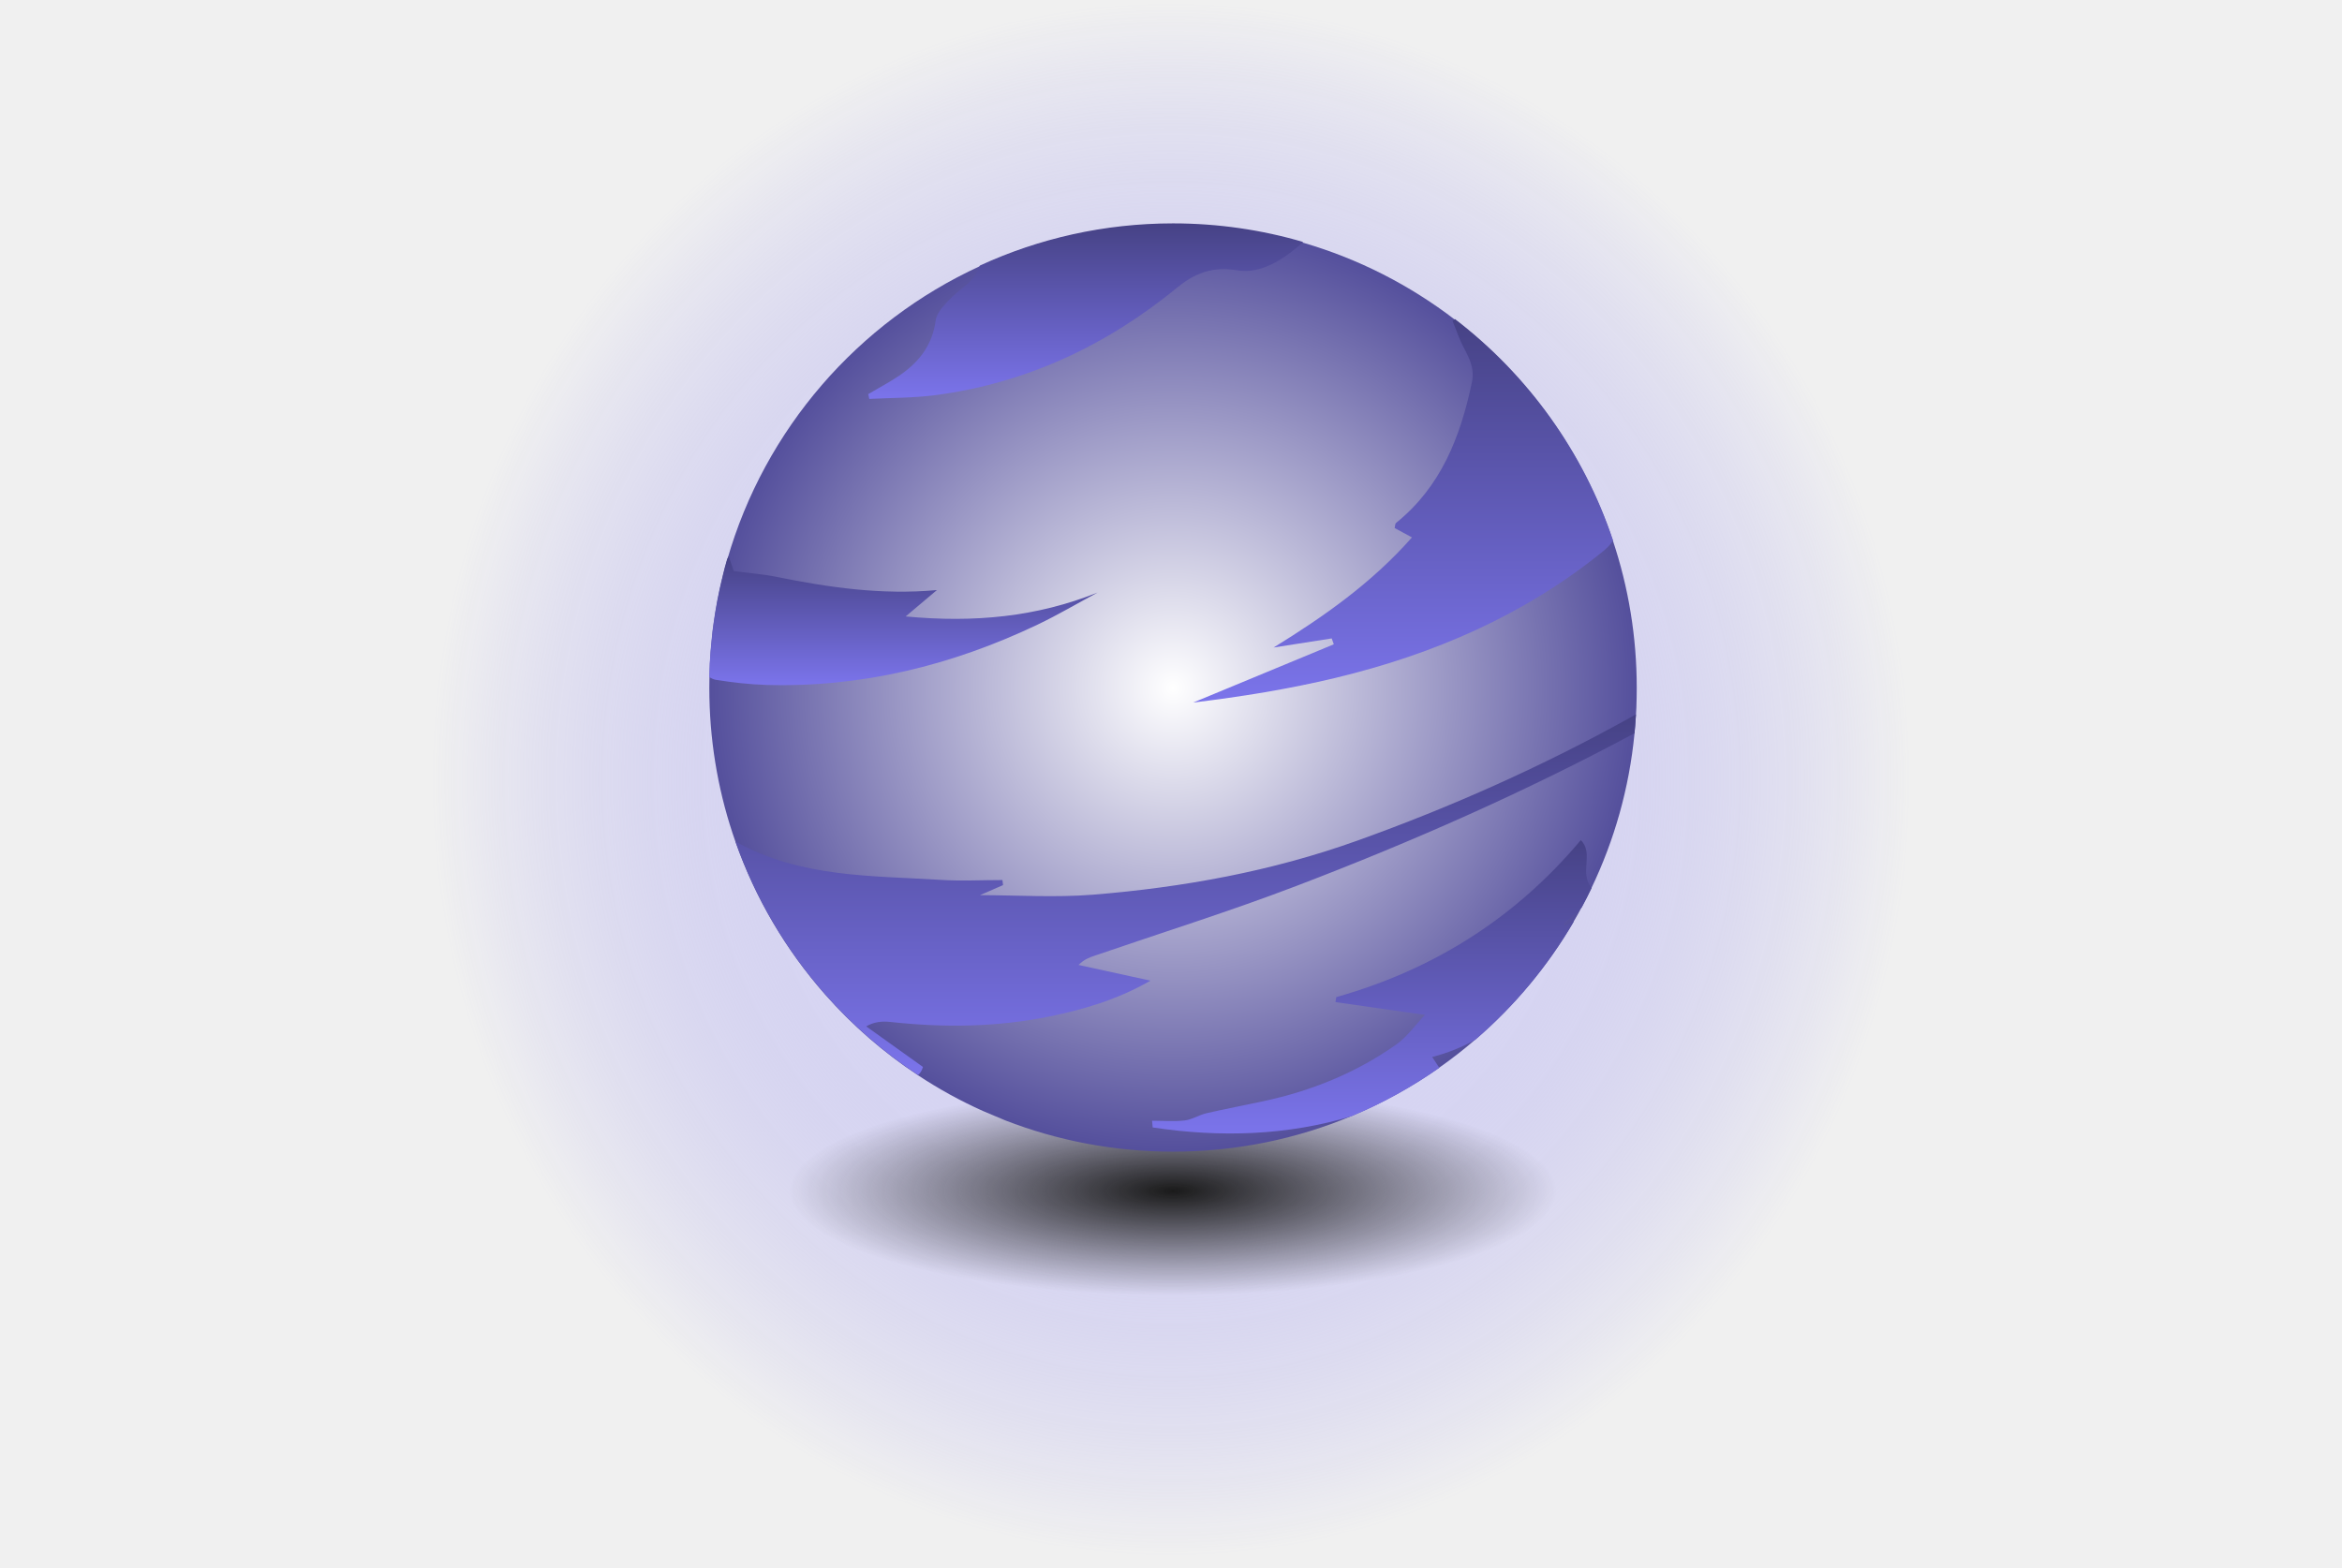
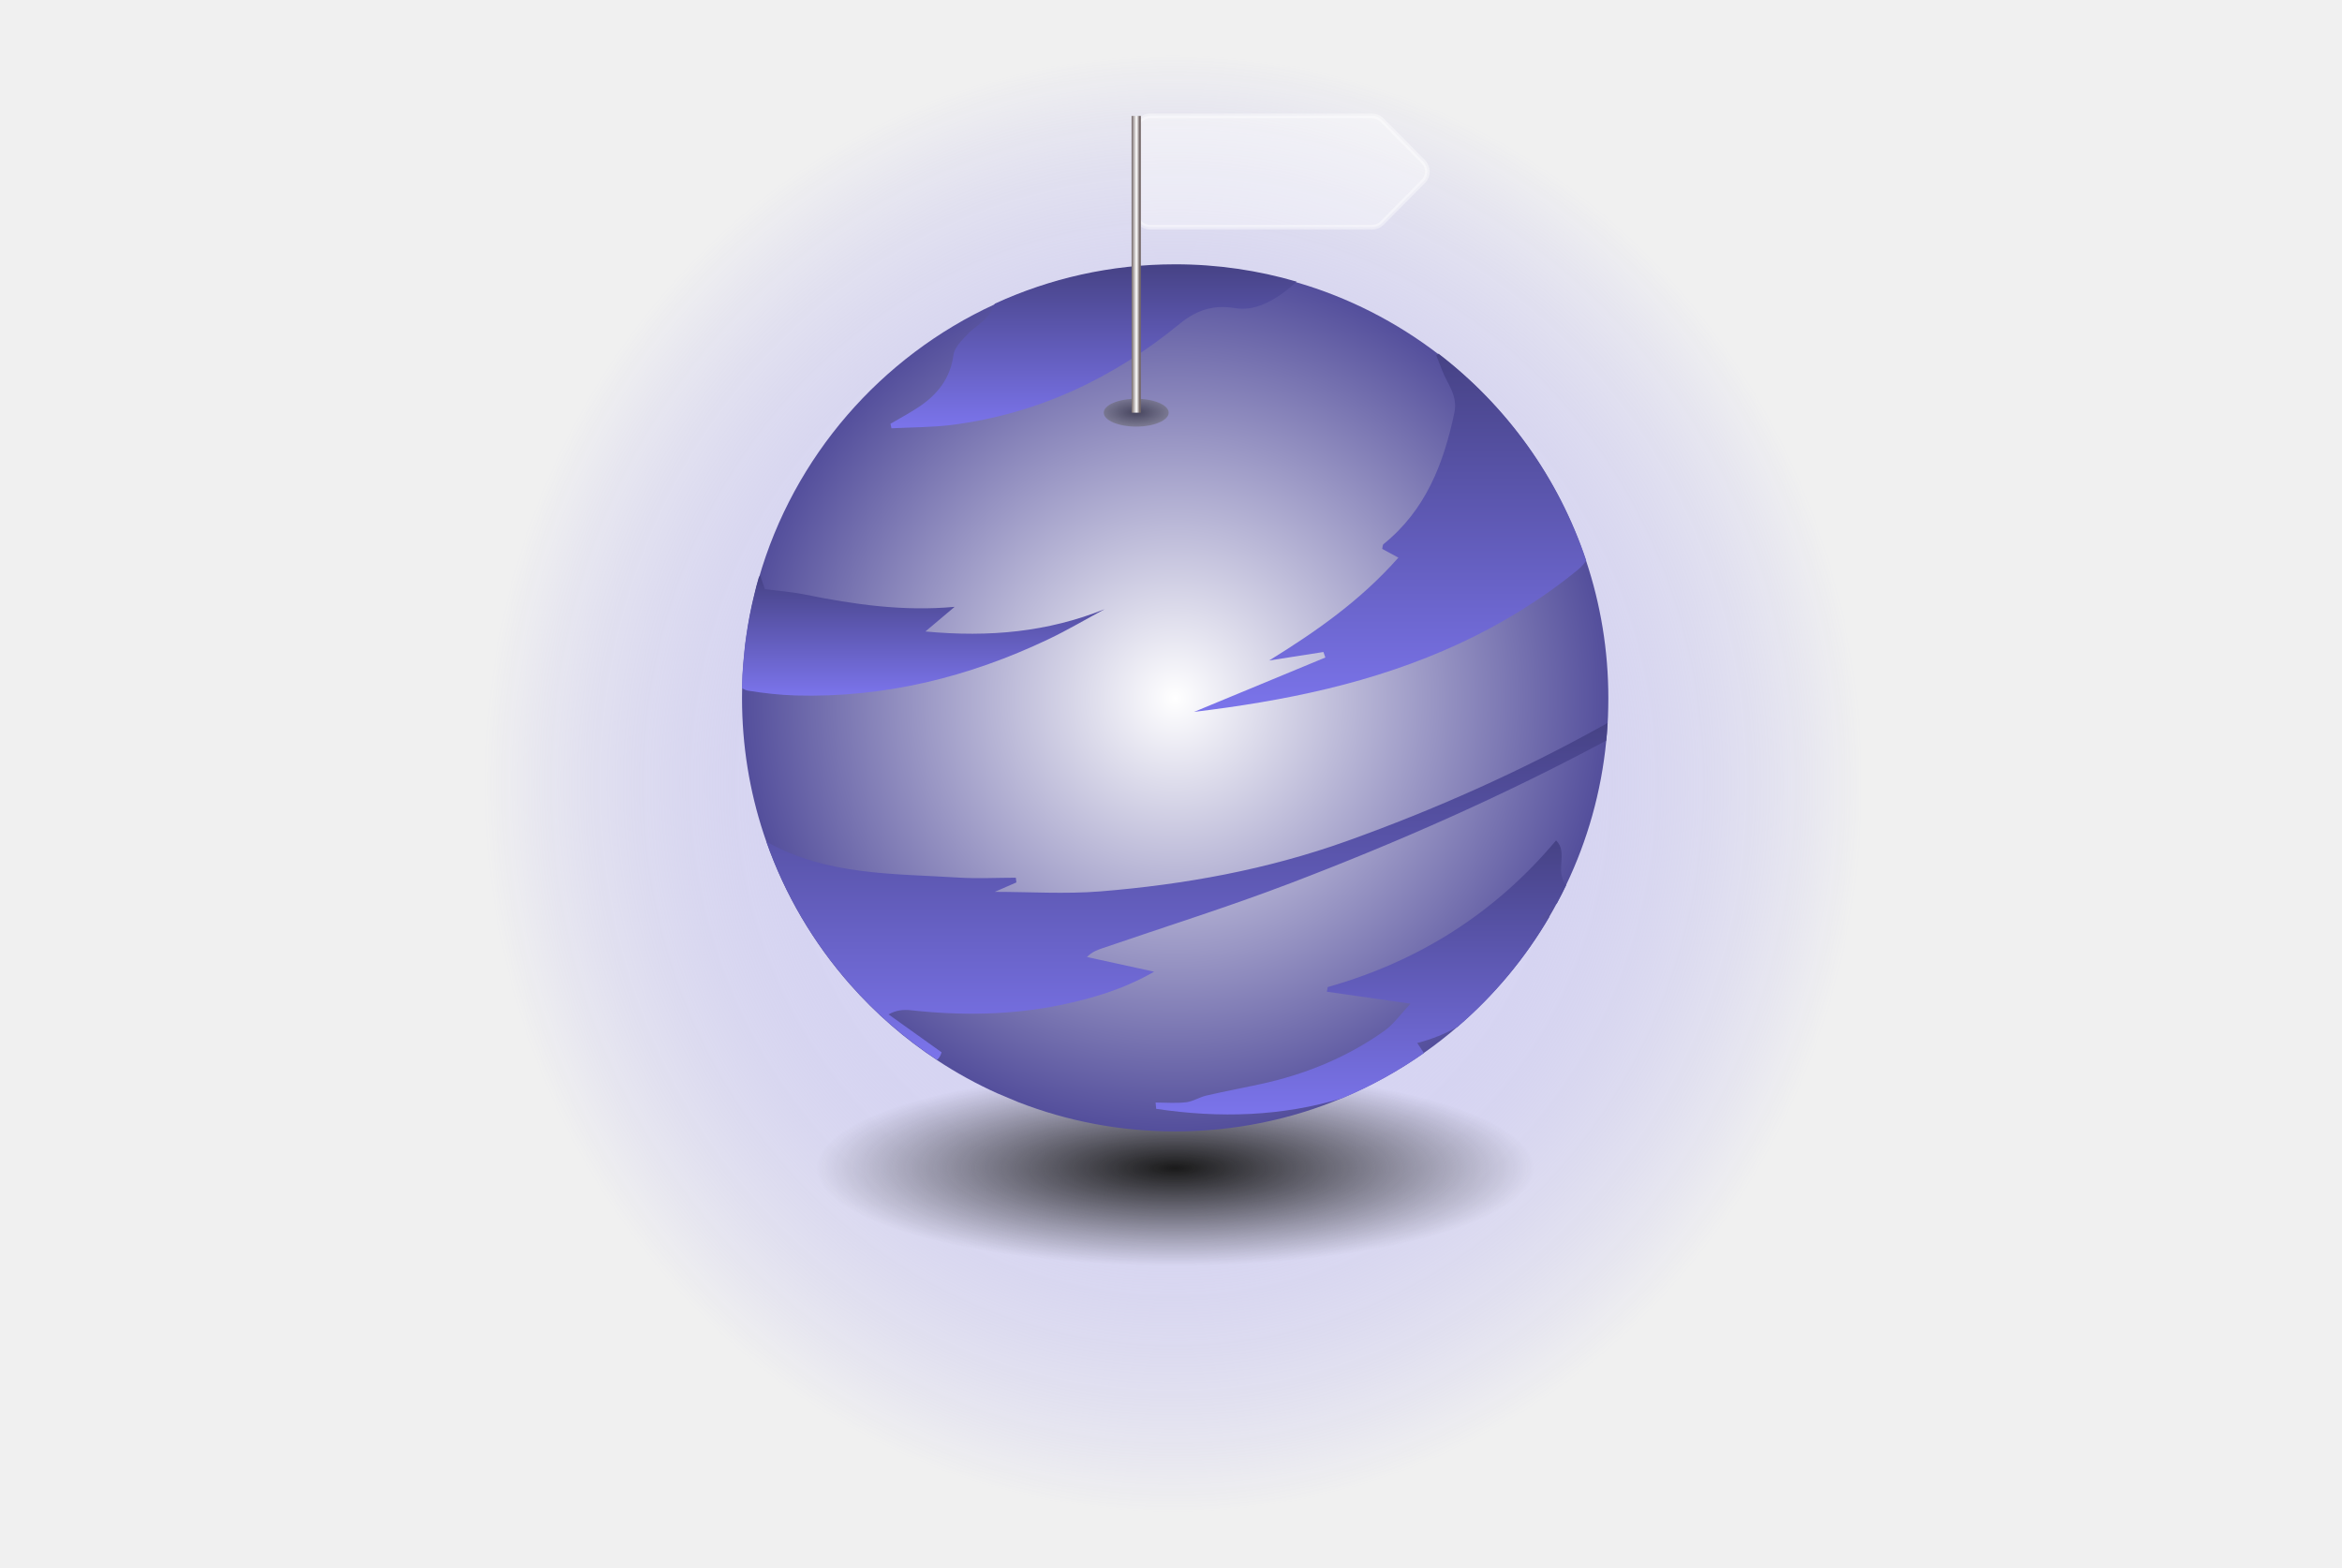
<svg xmlns="http://www.w3.org/2000/svg" width="505" height="338" viewBox="0 0 505 338" fill="none">
-   <ellipse cx="252.5" cy="168.072" rx="159.5" ry="168.072" fill="url(#paint0_radial_467_425)" />
-   <ellipse cx="252.927" cy="256.84" rx="82.957" ry="22.53" fill="url(#paint1_radial_467_425)" />
-   <path d="M352.927 148.349C352.927 149.776 352.894 151.186 352.845 152.589C352.82 153.105 352.795 153.63 352.763 154.147C352.722 154.967 352.664 155.779 352.59 156.59C352.549 157.132 352.5 157.673 352.443 158.214C351.294 170.015 348.087 181.216 343.19 191.451C342.517 192.861 341.812 194.255 341.065 195.633C340.524 196.658 339.958 197.667 339.367 198.667C333.748 208.319 326.554 216.929 318.147 224.162C315.653 226.319 313.053 228.344 310.354 230.239C304.497 234.355 298.189 237.857 291.504 240.645C279.634 245.623 266.608 248.362 252.934 248.362C240.178 248.362 227.973 245.967 216.751 241.613L211.92 239.579C207.055 237.398 202.388 234.823 197.975 231.903C190.527 227 183.776 221.12 177.894 214.445C177.861 214.42 177.845 214.395 177.829 214.371C169.462 204.858 162.875 193.747 158.593 181.544C158.363 180.897 158.142 180.249 157.929 179.601C154.688 169.769 152.949 159.272 152.949 148.349C152.949 147.611 152.949 146.889 152.974 146.159C152.982 145.766 152.99 145.372 153.007 144.979C153.023 144.429 153.04 143.871 153.064 143.322C153.064 143.281 153.064 143.24 153.064 143.199C153.154 141.428 153.31 139.665 153.491 137.91C153.548 137.303 153.614 136.688 153.679 136.073C153.753 135.499 153.827 134.933 153.909 134.367C154.36 131.144 154.967 127.963 155.722 124.846C155.738 124.756 155.763 124.674 155.788 124.592C156.091 123.28 156.436 121.993 156.813 120.705C164.893 92.537 185.023 69.46 211.263 57.414C223.945 51.592 238.062 48.344 252.934 48.344C262.671 48.344 272.079 49.738 280.979 52.338C292.988 55.831 304.054 61.522 313.733 68.952C329.409 80.966 341.418 97.531 347.808 116.671C351.13 126.626 352.927 137.278 352.927 148.349Z" fill="url(#paint2_radial_467_425)" />
-   <path d="M352.756 154.065C352.715 154.885 352.658 155.697 352.584 156.509C352.543 157.05 352.494 157.592 352.436 158.133C328.918 170.745 304.523 181.52 279.536 191.057C265.222 196.527 250.555 201.111 236.052 206.097C234.92 206.491 233.78 206.876 232.566 208.098C237.521 209.18 242.475 210.263 248.078 211.485C241.015 215.544 233.788 217.668 226.43 219.185C215.012 221.53 203.487 221.645 191.929 220.382C190.206 220.202 188.459 220.357 186.777 221.342C190.78 224.195 194.767 227.057 199.016 230.091C198.803 230.854 198.442 231.453 197.958 231.822C190.51 226.918 183.759 221.038 177.877 214.363C177.844 214.338 177.828 214.314 177.811 214.289C169.444 204.777 162.857 193.665 158.575 181.463C172.553 189.311 187.868 188.811 202.863 189.754C207.276 190.032 211.722 189.786 216.152 189.786C216.201 190.155 216.242 190.516 216.283 190.877C214.495 191.656 212.699 192.443 211.296 193.05C219.277 193.05 227.53 193.6 235.692 192.944C255.092 191.369 274.147 187.925 292.596 181.315C312.955 174.025 332.61 165.243 351.518 154.754C351.936 154.525 352.346 154.295 352.756 154.065Z" fill="url(#paint3_linear_467_425)" />
-   <path d="M347.812 116.534C347.394 117.247 346.737 118.002 345.769 118.798C328.729 132.675 309.137 141.091 288.027 146.176C277.927 148.604 267.647 150.252 257.285 151.507C267.393 147.308 277.493 143.133 287.6 138.95C287.444 138.524 287.297 138.105 287.157 137.679C282.981 138.335 278.805 138.983 274.629 139.639C285.484 132.938 295.739 125.769 304.46 115.894C303.049 115.123 301.933 114.516 300.727 113.876C300.834 113.466 300.801 112.95 301.039 112.761C310.728 104.953 314.896 94.233 317.382 82.463C318.235 78.394 315.741 75.811 314.543 72.604C314.125 71.464 313.657 70.348 313.206 69.208C313.378 69.077 313.559 68.946 313.731 68.806C329.41 80.822 341.421 97.39 347.812 116.534Z" fill="url(#paint4_linear_467_425)" />
-   <path d="M280.982 52.181C274.996 57.687 270.617 58.666 267.574 58.386C266.074 58.238 263.72 57.662 260.587 58.419C258.341 58.971 256.184 60.09 253.986 61.9C238.659 74.483 221.224 82.704 201.453 85.247C196.819 85.831 192.112 85.79 187.446 86.029C187.372 85.683 187.298 85.338 187.216 84.992C189.455 83.667 191.743 82.466 193.892 81.017C198.115 78.162 201.051 74.458 201.756 69.109C201.945 67.702 203.15 66.287 204.184 65.167C207.218 61.884 208.932 61.678 210.564 58.855C210.818 58.411 211.072 57.893 211.285 57.276C223.963 51.433 238.077 48.174 252.945 48.174C262.679 48.174 272.085 49.573 280.982 52.181Z" fill="url(#paint5_linear_467_425)" />
-   <path d="M195.279 132.941C198.102 130.568 200.055 128.91 202.025 127.251C190.15 128.343 178.792 126.71 167.467 124.411C164.43 123.795 161.304 123.574 158.226 123.163H158.218C157.849 122.096 157.496 121.029 157.127 119.961C157.012 120.158 156.897 120.364 156.79 120.561C156.413 121.85 156.068 123.138 155.764 124.452C155.805 124.329 155.846 124.222 155.904 124.124C155.855 124.222 155.814 124.337 155.772 124.46C155.723 124.616 155.682 124.789 155.649 124.986C155.608 125.183 155.584 125.404 155.567 125.642C155.543 125.88 155.526 126.127 155.51 126.365C155.526 126.127 155.543 125.88 155.559 125.642C155.592 125.281 155.633 124.969 155.699 124.706C154.944 127.826 154.336 131.011 153.885 134.238C153.803 134.804 153.729 135.371 153.655 135.945C153.59 136.561 153.524 137.177 153.466 137.784C153.286 139.541 153.13 141.306 153.04 143.079C153.04 143.12 153.04 143.161 153.04 143.202C153.015 143.752 152.999 144.311 152.982 144.861C152.966 145.255 152.958 145.649 152.949 146.043C153.434 146.322 153.959 146.544 154.369 146.609C157.98 147.184 161.648 147.603 165.3 147.709C185.833 148.284 205.217 143.506 223.69 134.722C228.114 132.612 232.34 130.108 236.657 127.793C223.551 133.031 210.174 134.336 195.287 132.941H195.279ZM158.161 123.262C158.161 123.262 158.136 123.188 158.128 123.155L158.259 123.27C158.259 123.27 158.193 123.27 158.161 123.27V123.262Z" fill="url(#paint6_linear_467_425)" />
-   <path d="M341.084 195.658C339.803 196.823 338.491 198.013 337.186 199.194C337.268 199.342 337.35 199.489 337.424 199.637C338.031 199.342 338.638 199.054 339.385 198.702C333.764 208.35 326.567 216.964 318.156 224.2C315.357 225.783 312.272 227.055 308.817 227.941C309.474 228.926 309.933 229.623 310.36 230.279C304.501 234.398 298.19 237.901 291.502 240.69C277.691 244.858 263.355 245.358 248.551 243.143C248.51 242.659 248.469 242.175 248.42 241.691C250.775 241.691 253.155 241.896 255.477 241.625C257.061 241.437 258.547 240.444 260.139 240.075C264.217 239.131 268.345 238.368 272.439 237.474C282.796 235.259 292.462 231.338 301.128 225.209C303.377 223.618 305.042 221.206 307.258 218.867C300.028 217.834 294.005 216.964 287.965 216.111C288.023 215.75 288.08 215.397 288.138 215.036C309.088 209.121 326.756 197.996 340.862 181.178C343.767 183.992 340.444 188.332 343.209 191.474C342.536 192.885 341.83 194.28 341.084 195.658Z" fill="url(#paint7_linear_467_425)" />
+   <ellipse cx="252.992" cy="169" rx="148.992" ry="157" fill="url(#paint0_radial_467_425)" />
+   <ellipse cx="253.392" cy="251.92" rx="77.492" ry="21.046" fill="url(#paint1_radial_467_425)" />
+   <path d="M346.803 150.576C346.803 151.909 346.772 153.226 346.726 154.536C346.703 155.019 346.68 155.509 346.65 155.991C346.611 156.757 346.558 157.516 346.489 158.274C346.45 158.78 346.404 159.285 346.351 159.791C345.278 170.814 342.282 181.278 337.708 190.838C337.079 192.155 336.42 193.458 335.723 194.745C335.217 195.702 334.689 196.644 334.137 197.579C328.888 206.595 322.168 214.638 314.314 221.394C311.985 223.409 309.556 225.301 307.035 227.071C301.564 230.916 295.671 234.187 289.426 236.792C278.339 241.441 266.171 244 253.398 244C241.483 244 230.081 241.763 219.599 237.695L215.085 235.796C210.542 233.758 206.182 231.353 202.059 228.626C195.102 224.045 188.795 218.553 183.302 212.317C183.271 212.294 183.256 212.271 183.24 212.248C175.425 203.362 169.272 192.983 165.272 181.584C165.057 180.979 164.85 180.374 164.651 179.769C161.624 170.584 160 160.779 160 150.576C160 149.886 160 149.212 160.023 148.53C160.031 148.163 160.038 147.795 160.054 147.427C160.069 146.914 160.084 146.393 160.107 145.88C160.107 145.842 160.107 145.803 160.107 145.765C160.192 144.11 160.337 142.463 160.506 140.824C160.559 140.257 160.621 139.683 160.682 139.108C160.751 138.572 160.82 138.044 160.897 137.515C161.318 134.504 161.885 131.532 162.59 128.621C162.605 128.537 162.628 128.461 162.651 128.384C162.935 127.158 163.257 125.956 163.609 124.753C171.157 98.44 189.96 76.884 214.472 65.631C226.319 60.193 239.506 57.159 253.398 57.159C262.493 57.159 271.282 58.461 279.596 60.89C290.813 64.153 301.15 69.469 310.192 76.409C324.835 87.632 336.052 103.105 342.022 120.984C345.125 130.284 346.803 140.234 346.803 150.576Z" fill="url(#paint2_radial_467_425)" />
+   <path d="M346.644 155.916C346.605 156.682 346.552 157.44 346.483 158.198C346.444 158.704 346.398 159.209 346.345 159.715C324.376 171.496 301.588 181.562 278.248 190.471C264.876 195.58 251.176 199.862 237.628 204.519C236.571 204.887 235.506 205.247 234.372 206.388C239 207.399 243.628 208.411 248.862 209.552C242.264 213.344 235.513 215.328 228.64 216.745C217.974 218.936 207.208 219.043 196.411 217.863C194.802 217.695 193.17 217.84 191.599 218.76C195.339 221.425 199.063 224.099 203.032 226.933C202.833 227.645 202.495 228.205 202.043 228.549C195.086 223.968 188.779 218.476 183.285 212.241C183.255 212.218 183.239 212.195 183.224 212.172C175.408 203.286 169.255 192.906 165.255 181.508C178.312 188.839 192.618 188.372 206.626 189.253C210.748 189.513 214.901 189.283 219.039 189.283C219.085 189.628 219.123 189.965 219.161 190.302C217.491 191.03 215.813 191.765 214.503 192.332C221.958 192.332 229.667 192.845 237.291 192.232C255.413 190.762 273.213 187.544 290.446 181.37C309.465 174.56 327.824 166.356 345.487 156.559C345.877 156.344 346.26 156.13 346.644 155.916Z" fill="url(#paint3_linear_467_425)" />
+   <path d="M342.025 120.857C341.634 121.523 341.021 122.228 340.117 122.972C324.199 135.935 305.898 143.796 286.179 148.546C276.745 150.814 267.142 152.354 257.462 153.526C266.904 149.604 276.338 145.704 285.78 141.796C285.635 141.398 285.497 141.007 285.366 140.609C281.465 141.222 277.565 141.827 273.664 142.44C283.803 136.18 293.383 129.484 301.529 120.259C300.211 119.539 299.169 118.972 298.042 118.374C298.142 117.991 298.111 117.509 298.334 117.333C307.385 110.039 311.278 100.025 313.6 89.03C314.397 85.23 312.067 82.817 310.948 79.821C310.557 78.756 310.121 77.714 309.699 76.649C309.86 76.526 310.029 76.404 310.19 76.273C324.835 87.498 336.055 102.974 342.025 120.857Z" fill="url(#paint4_linear_467_425)" />
+   <path d="M279.598 60.744C274.006 65.886 269.916 66.801 267.074 66.54C265.672 66.401 263.473 65.863 260.547 66.571C258.448 67.086 256.433 68.131 254.38 69.822C240.063 81.576 223.777 89.255 205.308 91.631C200.98 92.177 196.583 92.138 192.224 92.361C192.155 92.038 192.086 91.715 192.01 91.392C194.101 90.155 196.238 89.033 198.245 87.68C202.19 85.012 204.933 81.553 205.591 76.556C205.768 75.242 206.894 73.919 207.859 72.874C210.693 69.807 212.294 69.615 213.819 66.978C214.056 66.563 214.294 66.079 214.493 65.502C226.336 60.044 239.519 57 253.407 57C262.5 57 271.287 58.307 279.598 60.744Z" fill="url(#paint5_linear_467_425)" />
+   <path d="M199.541 136.183C202.178 133.966 204.003 132.417 205.842 130.868C194.75 131.888 184.14 130.362 173.561 128.215C170.725 127.64 167.804 127.433 164.929 127.049H164.922C164.577 126.052 164.247 125.056 163.902 124.059C163.795 124.243 163.687 124.434 163.588 124.618C163.235 125.822 162.913 127.026 162.629 128.253C162.668 128.138 162.706 128.039 162.76 127.947C162.714 128.039 162.675 128.146 162.637 128.261C162.591 128.407 162.553 128.568 162.522 128.752C162.484 128.936 162.461 129.143 162.445 129.365C162.422 129.588 162.407 129.818 162.392 130.04C162.407 129.818 162.422 129.588 162.438 129.365C162.468 129.028 162.507 128.736 162.568 128.491C161.863 131.405 161.296 134.381 160.874 137.394C160.797 137.923 160.728 138.453 160.659 138.989C160.598 139.565 160.537 140.14 160.483 140.707C160.314 142.348 160.169 143.997 160.084 145.653C160.084 145.692 160.084 145.73 160.084 145.768C160.061 146.282 160.046 146.804 160.031 147.318C160.015 147.686 160.008 148.054 160 148.422C160.452 148.683 160.943 148.89 161.326 148.951C164.699 149.488 168.126 149.879 171.537 149.979C190.718 150.515 208.825 146.052 226.081 137.847C230.213 135.876 234.161 133.537 238.193 131.374C225.95 136.267 213.455 137.486 199.549 136.183H199.541ZM164.868 127.141C164.868 127.141 164.845 127.072 164.837 127.042L164.96 127.149C164.96 127.149 164.899 127.149 164.868 127.149V127.141Z" fill="url(#paint6_linear_467_425)" />
+   <path d="M335.74 194.768C334.544 195.856 333.318 196.967 332.099 198.071C332.176 198.209 332.252 198.347 332.321 198.485C332.889 198.209 333.456 197.941 334.153 197.611C328.902 206.624 322.18 214.67 314.323 221.43C311.709 222.909 308.827 224.097 305.599 224.924C306.213 225.844 306.642 226.495 307.04 227.108C301.567 230.956 295.673 234.228 289.425 236.834C276.524 240.727 263.132 241.194 249.304 239.125C249.266 238.673 249.227 238.221 249.181 237.769C251.381 237.769 253.604 237.96 255.774 237.707C257.253 237.531 258.64 236.604 260.128 236.259C263.937 235.377 267.793 234.665 271.618 233.829C281.292 231.76 290.322 228.097 298.417 222.372C300.517 220.886 302.073 218.632 304.143 216.448C297.39 215.483 291.763 214.67 286.121 213.873C286.175 213.536 286.229 213.207 286.282 212.869C305.852 207.344 322.356 196.952 335.533 181.242C338.247 183.87 335.142 187.924 337.725 190.86C337.097 192.178 336.438 193.48 335.74 194.768Z" fill="url(#paint7_linear_467_425)" />
+   <ellipse cx="245" cy="89" rx="7" ry="3" fill="url(#paint8_radial_467_425)" fill-opacity="0.5" />
+   <path d="M295.877 25H248C246.343 25 245 26.343 245 28V46C245 47.657 246.343 49 248 49H295.877C296.678 49 297.446 48.679 298.01 48.11L306.913 39.11C308.069 37.941 308.069 36.059 306.913 34.89L298.01 25.89C297.446 25.32 296.678 25 295.877 25Z" fill="white" fill-opacity="0.4" stroke="white" stroke-opacity="0.4" />
+   <rect x="244" y="25" width="2" height="64" fill="url(#paint9_linear_467_425)" />
  <defs>
-     <radialGradient id="paint0_radial_467_425" cx="0" cy="0" r="1" gradientUnits="userSpaceOnUse" gradientTransform="translate(252.5 168.072) rotate(90) scale(168.072 159.5)">
+     <radialGradient id="paint0_radial_467_425" cx="0" cy="0" r="1" gradientUnits="userSpaceOnUse" gradientTransform="translate(252.992 169) rotate(90) scale(157 148.992)">
      <stop stop-color="white" />
      <stop offset="1" stop-color="#7B74EB" stop-opacity="0" />
    </radialGradient>
-     <radialGradient id="paint1_radial_467_425" cx="0" cy="0" r="1" gradientUnits="userSpaceOnUse" gradientTransform="translate(252.927 256.84) rotate(90) scale(22.5298 82.9571)">
+     <radialGradient id="paint1_radial_467_425" cx="0" cy="0" r="1" gradientUnits="userSpaceOnUse" gradientTransform="translate(253.392 251.92) rotate(90) scale(21.0456 77.492)">
      <stop stop-color="#1A1A1A" />
      <stop offset="1" stop-color="#1A1A1A" stop-opacity="0" />
    </radialGradient>
-     <radialGradient id="paint2_radial_467_425" cx="0" cy="0" r="1" gradientUnits="userSpaceOnUse" gradientTransform="translate(252.938 148.353) rotate(90) scale(100.009 99.9886)">
+     <radialGradient id="paint2_radial_467_425" cx="0" cy="0" r="1" gradientUnits="userSpaceOnUse" gradientTransform="translate(253.401 150.579) rotate(90) scale(93.4203 93.4015)">
      <stop stop-color="white" />
      <stop offset="1" stop-color="#544F9C" />
    </radialGradient>
-     <linearGradient id="paint3_linear_467_425" x1="255.666" y1="154.065" x2="255.666" y2="231.822" gradientUnits="userSpaceOnUse">
+     <linearGradient id="paint3_linear_467_425" x1="255.949" y1="155.916" x2="255.949" y2="228.549" gradientUnits="userSpaceOnUse">
      <stop stop-color="#464285" />
      <stop offset="1" stop-color="#7B74EB" />
    </linearGradient>
-     <linearGradient id="paint4_linear_467_425" x1="302.549" y1="68.806" x2="302.549" y2="151.507" gradientUnits="userSpaceOnUse">
+     <linearGradient id="paint4_linear_467_425" x1="299.744" y1="76.273" x2="299.744" y2="153.526" gradientUnits="userSpaceOnUse">
      <stop stop-color="#464285" />
      <stop offset="1" stop-color="#7B74EB" />
    </linearGradient>
-     <linearGradient id="paint5_linear_467_425" x1="234.099" y1="48.174" x2="234.099" y2="86.029" gradientUnits="userSpaceOnUse">
+     <linearGradient id="paint5_linear_467_425" x1="235.804" y1="57" x2="235.804" y2="92.361" gradientUnits="userSpaceOnUse">
      <stop stop-color="#464285" />
      <stop offset="1" stop-color="#7B74EB" />
    </linearGradient>
-     <linearGradient id="paint6_linear_467_425" x1="194.803" y1="119.961" x2="194.803" y2="147.756" gradientUnits="userSpaceOnUse">
+     <linearGradient id="paint6_linear_467_425" x1="199.096" y1="124.059" x2="199.096" y2="150.022" gradientUnits="userSpaceOnUse">
      <stop stop-color="#464285" />
      <stop offset="1" stop-color="#7B74EB" />
    </linearGradient>
-     <linearGradient id="paint7_linear_467_425" x1="295.815" y1="181.178" x2="295.815" y2="244.44" gradientUnits="userSpaceOnUse">
+     <linearGradient id="paint7_linear_467_425" x1="293.453" y1="181.242" x2="293.453" y2="240.336" gradientUnits="userSpaceOnUse">
      <stop stop-color="#464285" />
      <stop offset="1" stop-color="#7B74EB" />
    </linearGradient>
+     <radialGradient id="paint8_radial_467_425" cx="0" cy="0" r="1" gradientUnits="userSpaceOnUse" gradientTransform="translate(245 89) rotate(90) scale(3 7)">
+       <stop />
+       <stop offset="1" stop-color="#666666" />
+     </radialGradient>
+     <linearGradient id="paint9_linear_467_425" x1="246" y1="57" x2="244" y2="57" gradientUnits="userSpaceOnUse">
+       <stop offset="0.125" stop-color="#746868" />
+       <stop offset="0.466" stop-color="white" />
+       <stop offset="1" stop-color="#746868" />
+     </linearGradient>
  </defs>
</svg>
